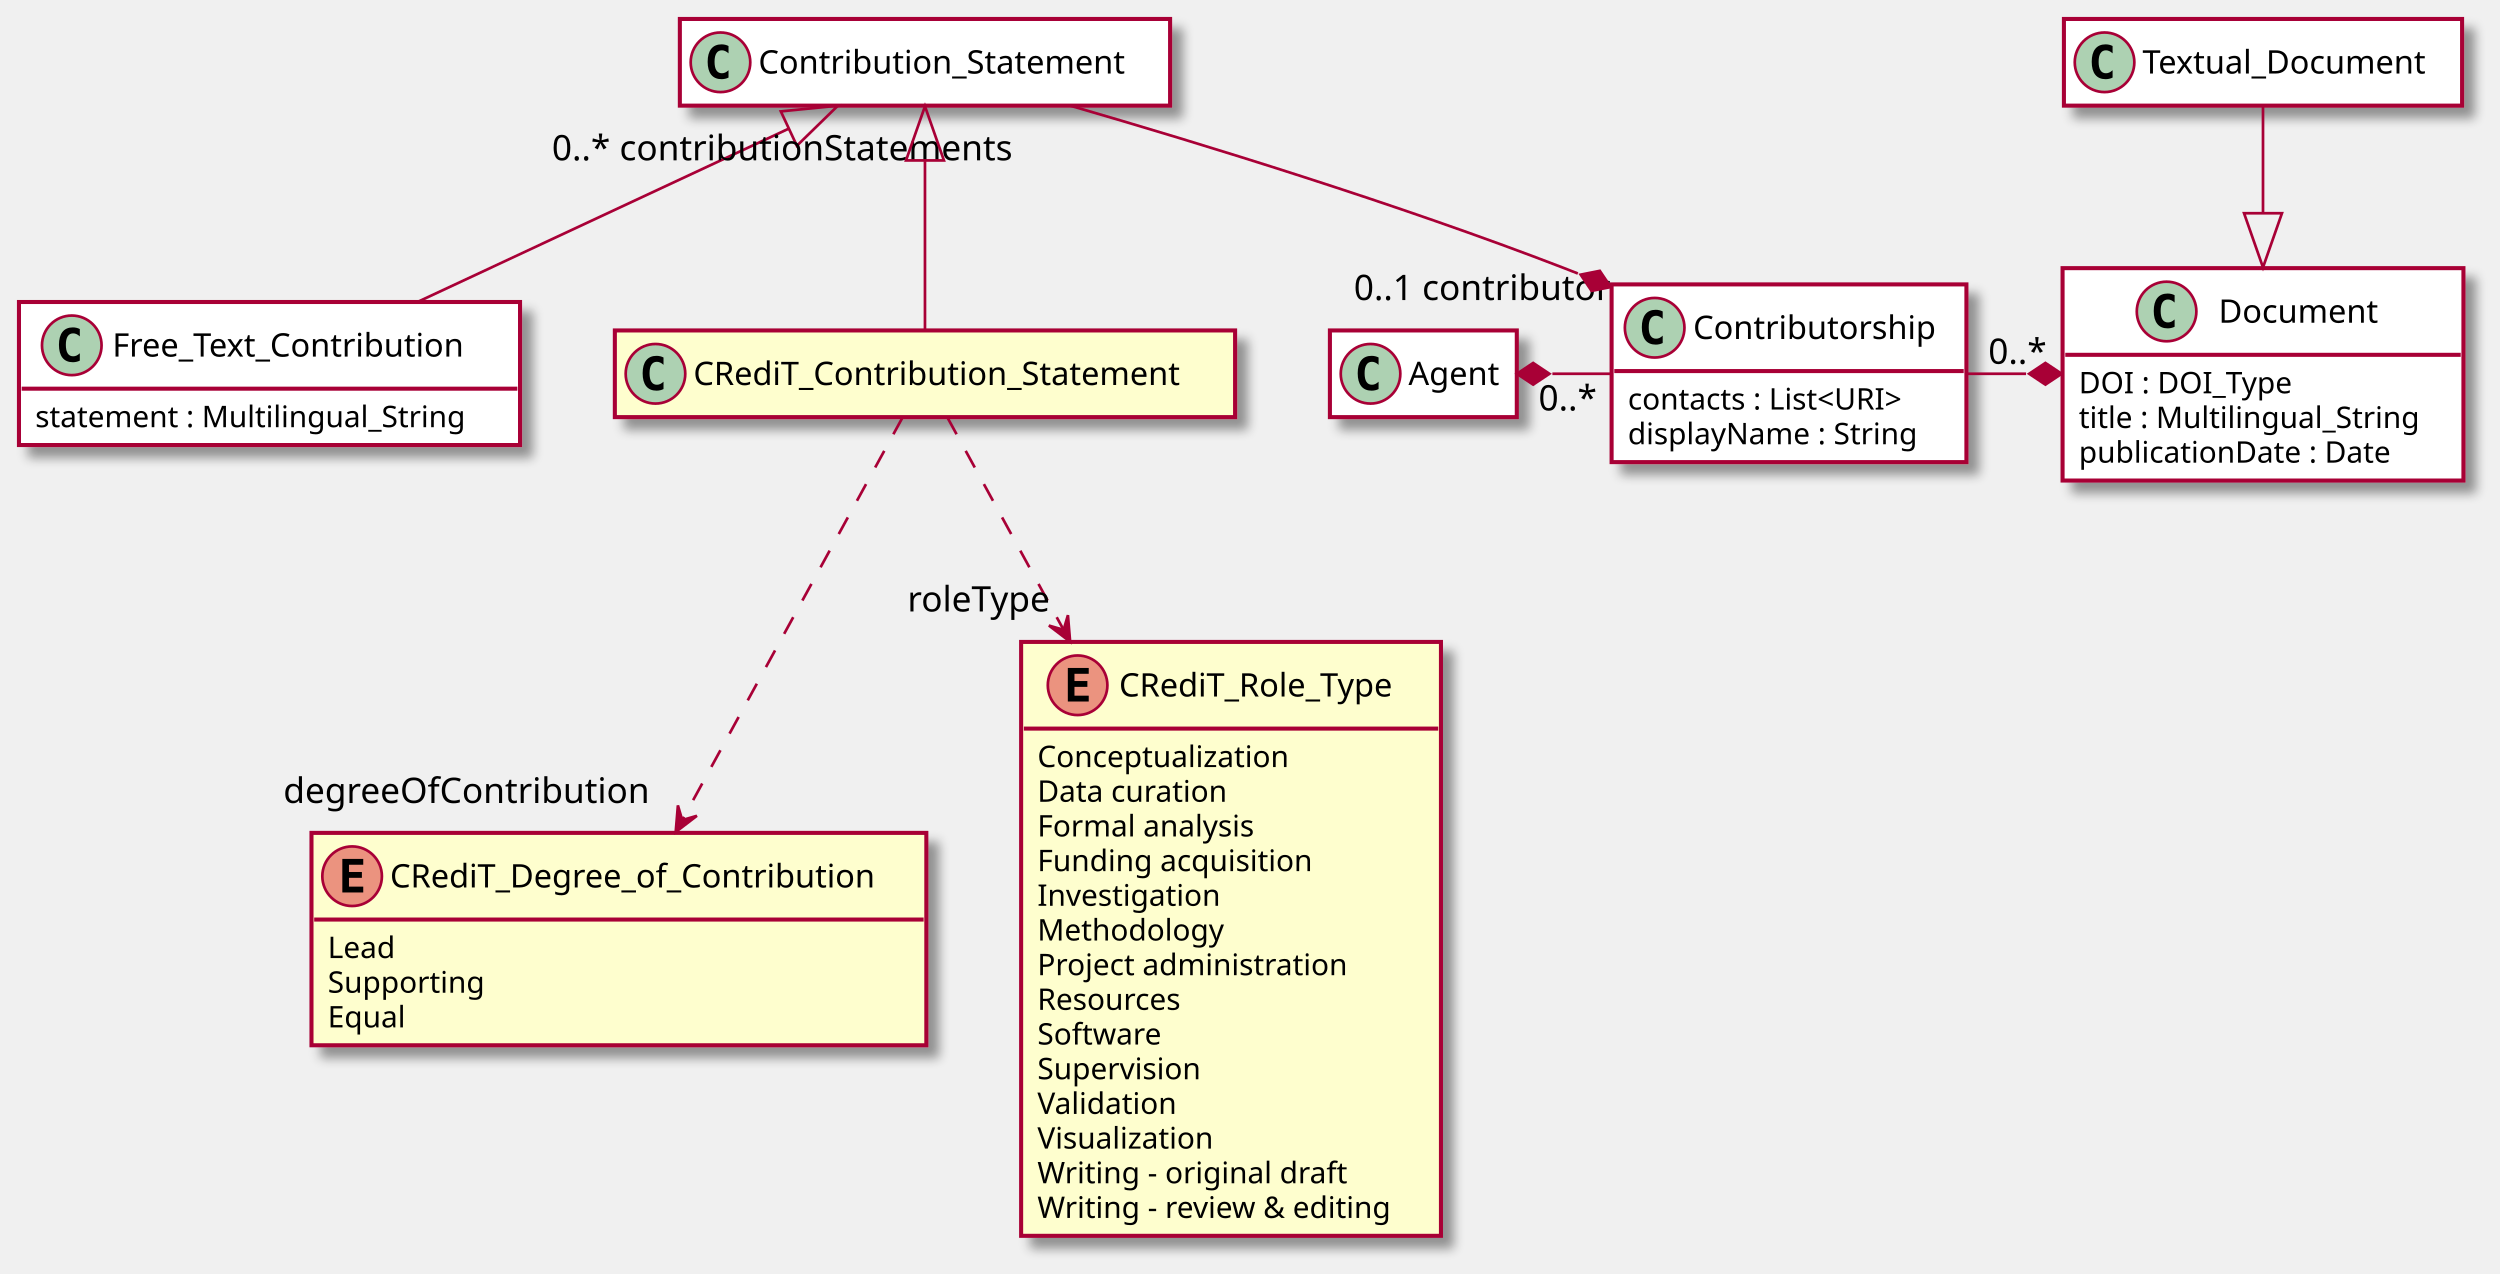
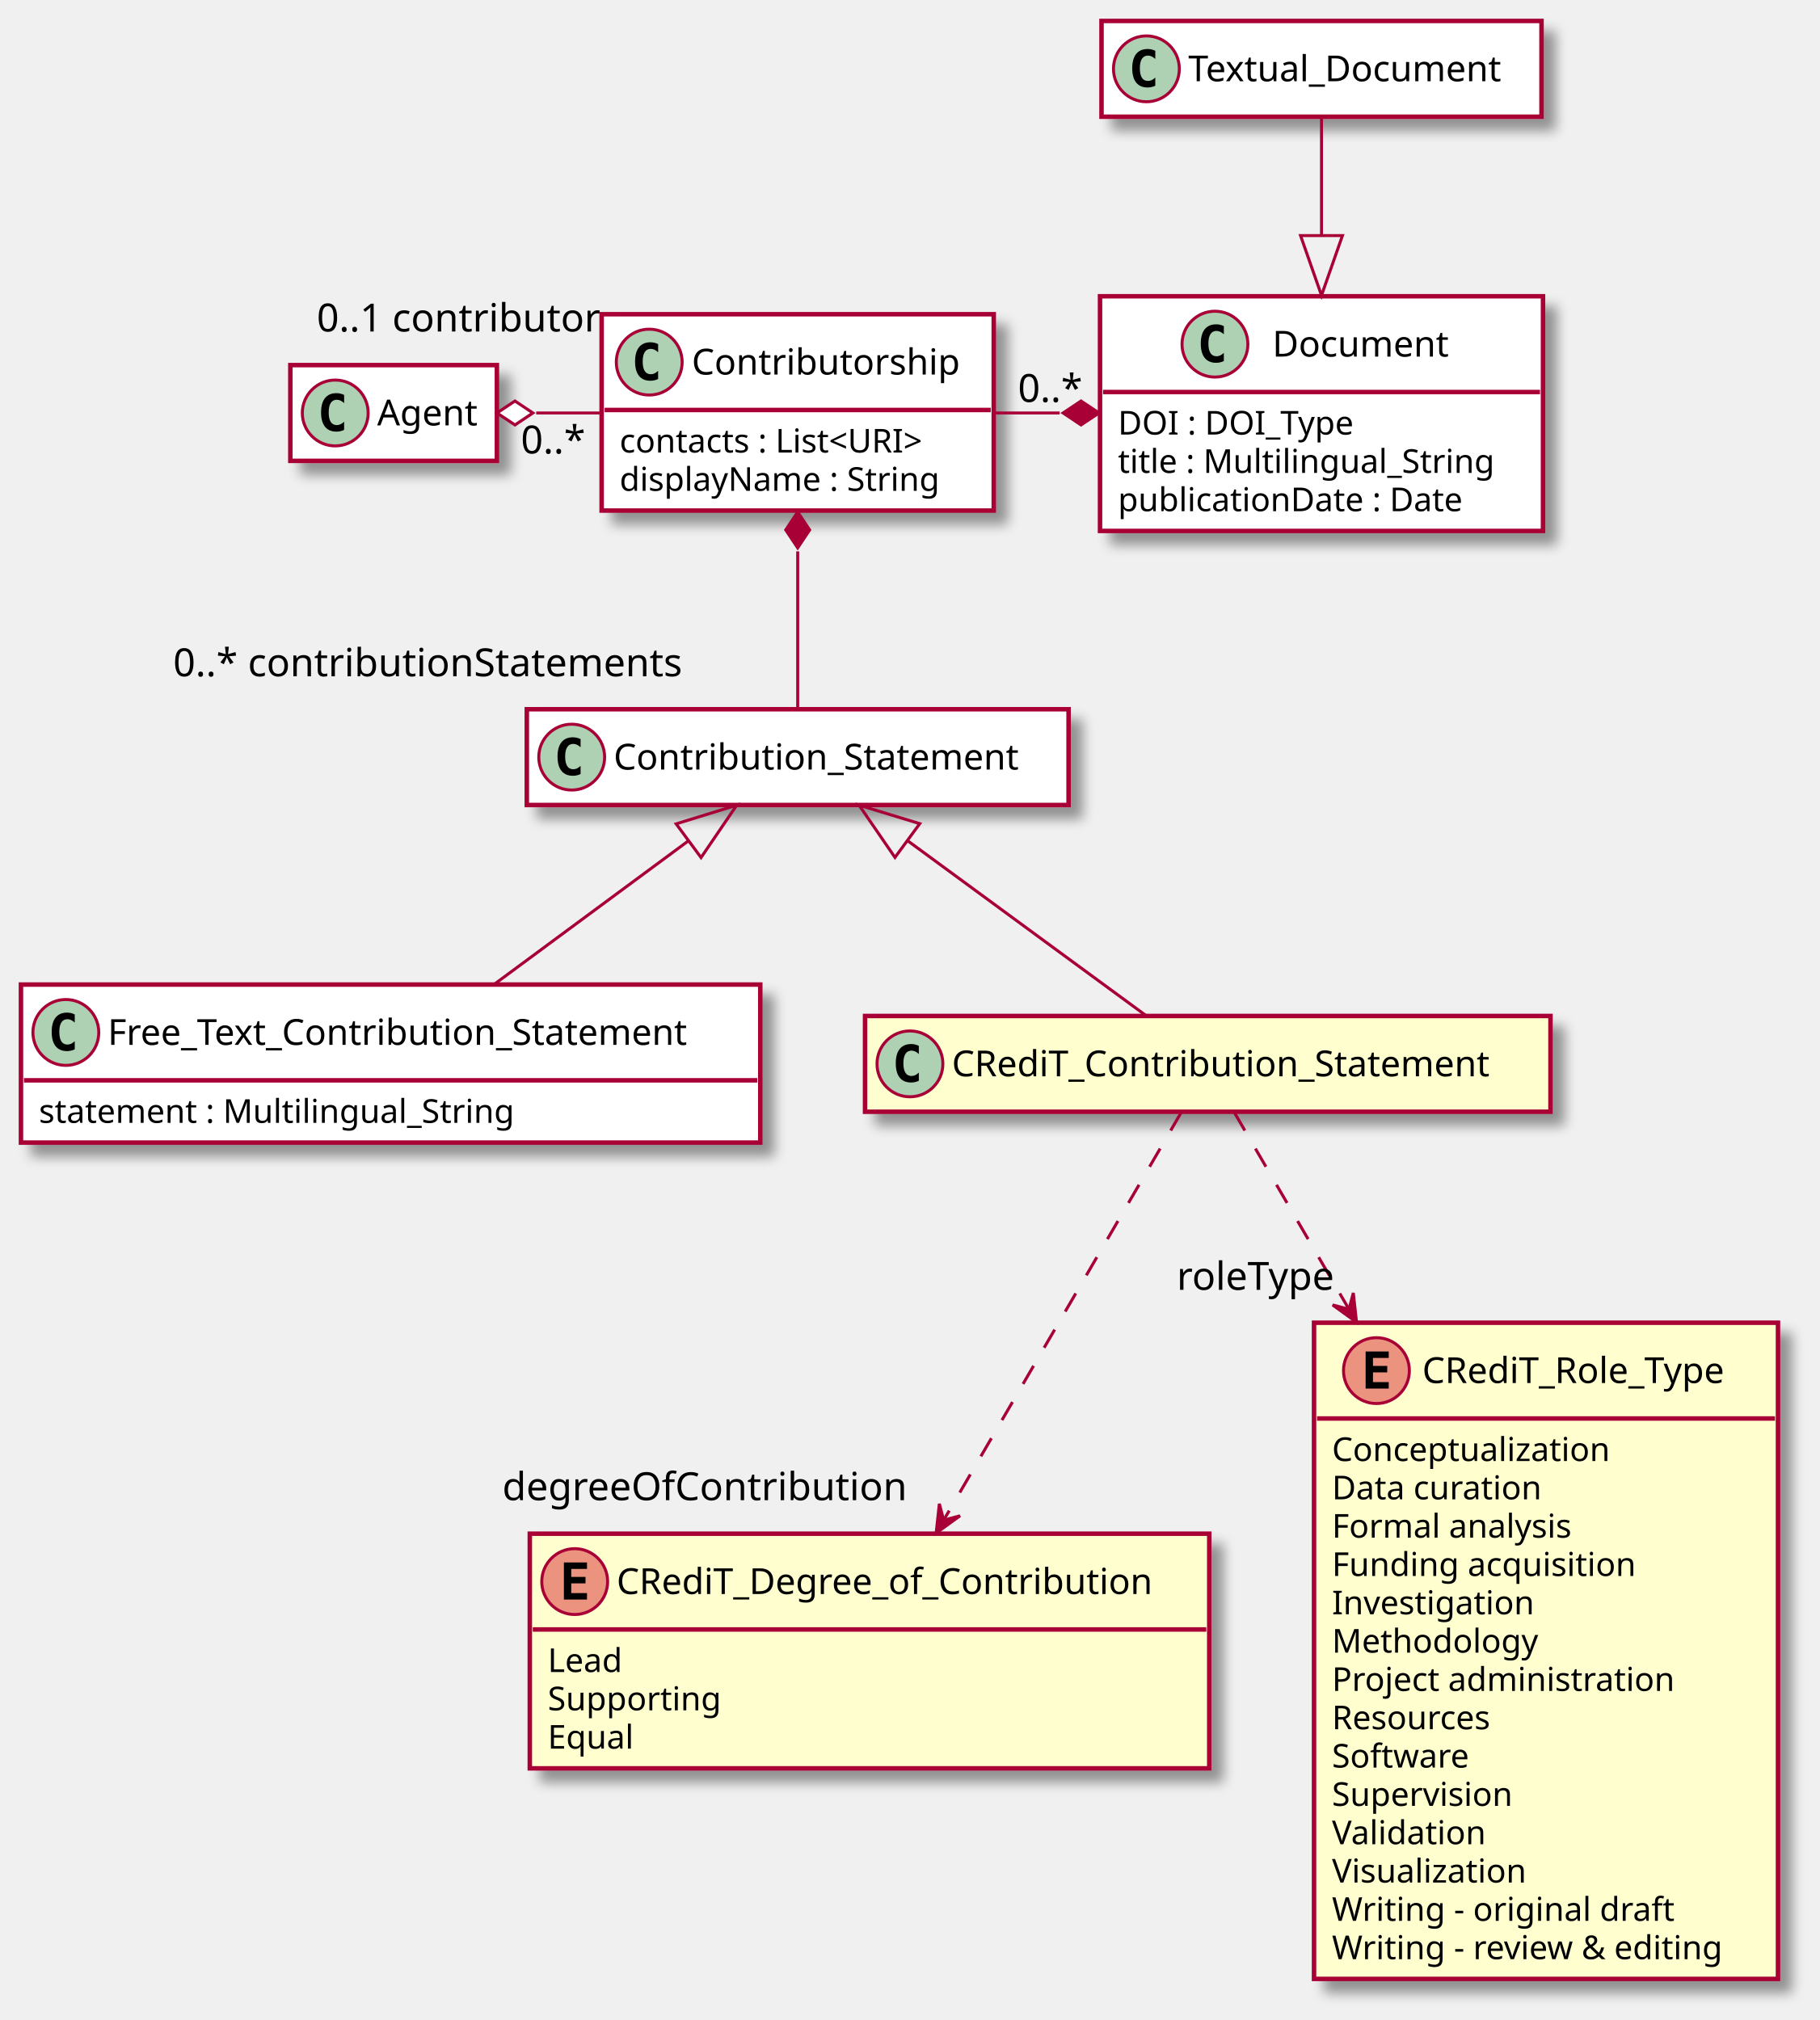
- <svg xmlns="http://www.w3.org/2000/svg" contentScriptType="application/ecmascript" contentStyleType="text/css" height="470px" preserveAspectRatio="none" style="width:923px;height:470px;background:#FFFFFF;" version="1.1" viewBox="0 0 923 470" width="923px" zoomAndPan="magnify">
+ <svg xmlns="http://www.w3.org/2000/svg" contentScriptType="application/ecmascript" contentStyleType="text/css" height="675px" preserveAspectRatio="none" style="width:608px;height:675px;background:#FFFFFF;" version="1.1" viewBox="0 0 608 675" width="608px" zoomAndPan="magnify">
  <defs>
-     <filter height="300%" id="f821qe4mu6a19" width="300%" x="-1" y="-1">
+     <filter height="300%" id="f1q1efh4ctv4pr" width="300%" x="-1" y="-1">
      <feGaussianBlur result="blurOut" stdDeviation="2.0" />
      <feColorMatrix in="blurOut" result="blurOut2" type="matrix" values="0 0 0 0 0 0 0 0 0 0 0 0 0 0 0 0 0 0 .4 0" />
      <feOffset dx="4.0" dy="4.0" in="blurOut2" result="blurOut3" />
      <feBlend in="SourceGraphic" in2="blurOut3" mode="normal" />
    </filter>
  </defs>
  <g>
-     <rect codeLine="7" fill="#FFFFFF" filter="url(#f821qe4mu6a19)" height="78.414" id="Document" style="stroke:#A80036;stroke-width:1.5;" width="148" x="761.5" y="99" />
-     <ellipse cx="799.9" cy="115" fill="#ADD1B2" rx="11" ry="11" style="stroke:#A80036;stroke-width:1.0;" />
-     <path d="M802.869,120.641 Q802.291,120.938 801.65,121.078 Q801.009,121.234 800.306,121.234 Q797.806,121.234 796.478,119.594 Q795.166,117.938 795.166,114.812 Q795.166,111.688 796.478,110.031 Q797.806,108.375 800.306,108.375 Q801.009,108.375 801.65,108.531 Q802.306,108.688 802.869,108.984 L802.869,111.703 Q802.244,111.125 801.65,110.859 Q801.056,110.578 800.431,110.578 Q799.087,110.578 798.4,111.656 Q797.712,112.719 797.712,114.812 Q797.712,116.906 798.4,117.984 Q799.087,119.047 800.431,119.047 Q801.056,119.047 801.65,118.781 Q802.244,118.5 802.869,117.922 L802.869,120.641 Z " fill="#000000" />
-     <text fill="#000000" font-family="sans-serif" font-size="12" lengthAdjust="spacing" textLength="64" x="819.1" y="119.154">Document</text>
-     <line style="stroke:#A80036;stroke-width:1.5;" x1="762.5" x2="908.5" y1="131" y2="131" />
-     <text fill="#000000" font-family="sans-serif" font-size="11" lengthAdjust="spacing" textLength="85" x="767.5" y="145.21">DOI : DOI_Type</text>
-     <text fill="#000000" font-family="sans-serif" font-size="11" lengthAdjust="spacing" textLength="136" x="767.5" y="158.015">title : Multilingual_String</text>
-     <text fill="#000000" font-family="sans-serif" font-size="11" lengthAdjust="spacing" textLength="125" x="767.5" y="170.82">publicationDate : Date</text>
-     <rect codeLine="12" fill="#FFFFFF" filter="url(#f821qe4mu6a19)" height="32" id="Textual_Document" style="stroke:#A80036;stroke-width:1.5;" width="147" x="762" y="7" />
-     <ellipse cx="777" cy="23" fill="#ADD1B2" rx="11" ry="11" style="stroke:#A80036;stroke-width:1.0;" />
-     <path d="M779.969,28.641 Q779.391,28.938 778.75,29.078 Q778.109,29.234 777.406,29.234 Q774.906,29.234 773.578,27.594 Q772.266,25.938 772.266,22.812 Q772.266,19.688 773.578,18.031 Q774.906,16.375 777.406,16.375 Q778.109,16.375 778.75,16.531 Q779.406,16.688 779.969,16.984 L779.969,19.703 Q779.344,19.125 778.75,18.859 Q778.156,18.578 777.531,18.578 Q776.188,18.578 775.5,19.656 Q774.812,20.719 774.812,22.812 Q774.812,24.906 775.5,25.984 Q776.188,27.047 777.531,27.047 Q778.156,27.047 778.75,26.781 Q779.344,26.5 779.969,25.922 L779.969,28.641 Z " fill="#000000" />
-     <text fill="#000000" font-family="sans-serif" font-size="12" lengthAdjust="spacing" textLength="115" x="791" y="27.154">Textual_Document</text>
-     <rect codeLine="43" fill="#FFFFFF" filter="url(#f821qe4mu6a19)" height="65.609" id="Contributorship" style="stroke:#A80036;stroke-width:1.5;" width="131" x="595" y="105" />
-     <ellipse cx="610.9" cy="121" fill="#ADD1B2" rx="11" ry="11" style="stroke:#A80036;stroke-width:1.0;" />
-     <path d="M613.869,126.641 Q613.291,126.938 612.65,127.078 Q612.009,127.234 611.306,127.234 Q608.806,127.234 607.478,125.594 Q606.166,123.938 606.166,120.812 Q606.166,117.688 607.478,116.031 Q608.806,114.375 611.306,114.375 Q612.009,114.375 612.65,114.531 Q613.306,114.688 613.869,114.984 L613.869,117.703 Q613.244,117.125 612.65,116.859 Q612.056,116.578 611.431,116.578 Q610.087,116.578 609.4,117.656 Q608.712,118.719 608.712,120.812 Q608.712,122.906 609.4,123.984 Q610.087,125.047 611.431,125.047 Q612.056,125.047 612.65,124.781 Q613.244,124.5 613.869,123.922 L613.869,126.641 Z " fill="#000000" />
-     <text fill="#000000" font-family="sans-serif" font-size="12" lengthAdjust="spacing" textLength="97" x="625.1" y="125.154">Contributorship</text>
-     <line style="stroke:#A80036;stroke-width:1.5;" x1="596" x2="725" y1="137" y2="137" />
-     <text fill="#000000" font-family="sans-serif" font-size="11" lengthAdjust="spacing" textLength="116" x="601" y="151.21">contacts : List&lt;URI&gt;</text>
-     <text fill="#000000" font-family="sans-serif" font-size="11" lengthAdjust="spacing" textLength="119" x="601" y="164.015">displayName : String</text>
-     <rect codeLine="47" fill="#FFFFFF" filter="url(#f821qe4mu6a19)" height="32" id="Contribution_Statement" style="stroke:#A80036;stroke-width:1.5;" width="181" x="251" y="7" />
-     <ellipse cx="266" cy="23" fill="#ADD1B2" rx="11" ry="11" style="stroke:#A80036;stroke-width:1.0;" />
-     <path d="M268.969,28.641 Q268.391,28.938 267.75,29.078 Q267.109,29.234 266.406,29.234 Q263.906,29.234 262.578,27.594 Q261.266,25.938 261.266,22.812 Q261.266,19.688 262.578,18.031 Q263.906,16.375 266.406,16.375 Q267.109,16.375 267.75,16.531 Q268.406,16.688 268.969,16.984 L268.969,19.703 Q268.344,19.125 267.75,18.859 Q267.156,18.578 266.531,18.578 Q265.188,18.578 264.5,19.656 Q263.812,20.719 263.812,22.812 Q263.812,24.906 264.5,25.984 Q265.188,27.047 266.531,27.047 Q267.156,27.047 267.75,26.781 Q268.344,26.5 268.969,25.922 L268.969,28.641 Z " fill="#000000" />
-     <text fill="#000000" font-family="sans-serif" font-size="12" lengthAdjust="spacing" textLength="149" x="280" y="27.154">Contribution_Statement</text>
-     <rect codeLine="49" fill="#FFFFFF" filter="url(#f821qe4mu6a19)" height="52.805" id="Free_Text_Contribution" style="stroke:#A80036;stroke-width:1.5;" width="185" x="7" y="111.5" />
-     <ellipse cx="26.5" cy="127.5" fill="#ADD1B2" rx="11" ry="11" style="stroke:#A80036;stroke-width:1.0;" />
-     <path d="M29.469,133.141 Q28.891,133.438 28.25,133.578 Q27.609,133.734 26.906,133.734 Q24.406,133.734 23.078,132.094 Q21.766,130.438 21.766,127.312 Q21.766,124.188 23.078,122.531 Q24.406,120.875 26.906,120.875 Q27.609,120.875 28.25,121.031 Q28.906,121.188 29.469,121.484 L29.469,124.203 Q28.844,123.625 28.25,123.359 Q27.656,123.078 27.031,123.078 Q25.688,123.078 25,124.156 Q24.312,125.219 24.312,127.312 Q24.312,129.406 25,130.484 Q25.688,131.547 27.031,131.547 Q27.656,131.547 28.25,131.281 Q28.844,131 29.469,130.422 L29.469,133.141 Z " fill="#000000" />
-     <text fill="#000000" font-family="sans-serif" font-size="12" lengthAdjust="spacing" textLength="143" x="41.5" y="131.654">Free_Text_Contribution</text>
-     <line style="stroke:#A80036;stroke-width:1.5;" x1="8" x2="191" y1="143.5" y2="143.5" />
-     <text fill="#000000" font-family="sans-serif" font-size="11" lengthAdjust="spacing" textLength="173" x="13" y="157.71">statement : Multilingual_String</text>
-     <rect codeLine="22" fill="#FFFFFF" filter="url(#f821qe4mu6a19)" height="32" id="Agent" style="stroke:#A80036;stroke-width:1.5;" width="69" x="491" y="122" />
-     <ellipse cx="506" cy="138" fill="#ADD1B2" rx="11" ry="11" style="stroke:#A80036;stroke-width:1.0;" />
-     <path d="M508.969,143.641 Q508.391,143.938 507.75,144.078 Q507.109,144.234 506.406,144.234 Q503.906,144.234 502.578,142.594 Q501.266,140.938 501.266,137.812 Q501.266,134.688 502.578,133.031 Q503.906,131.375 506.406,131.375 Q507.109,131.375 507.75,131.531 Q508.406,131.688 508.969,131.984 L508.969,134.703 Q508.344,134.125 507.75,133.859 Q507.156,133.578 506.531,133.578 Q505.188,133.578 504.5,134.656 Q503.812,135.719 503.812,137.812 Q503.812,139.906 504.5,140.984 Q505.188,142.047 506.531,142.047 Q507.156,142.047 507.75,141.781 Q508.344,141.5 508.969,140.922 L508.969,143.641 Z " fill="#000000" />
-     <text fill="#000000" font-family="sans-serif" font-size="12" lengthAdjust="spacing" textLength="37" x="520" y="142.154">Agent</text>
-     <rect codeLine="48" fill="#FEFECE" filter="url(#f821qe4mu6a19)" height="32" id="CRediT_Contribution_Statement" style="stroke:#A80036;stroke-width:1.5;" width="229" x="227" y="122" />
-     <ellipse cx="242" cy="138" fill="#ADD1B2" rx="11" ry="11" style="stroke:#A80036;stroke-width:1.0;" />
-     <path d="M244.969,143.641 Q244.391,143.938 243.75,144.078 Q243.109,144.234 242.406,144.234 Q239.906,144.234 238.578,142.594 Q237.266,140.938 237.266,137.812 Q237.266,134.688 238.578,133.031 Q239.906,131.375 242.406,131.375 Q243.109,131.375 243.75,131.531 Q244.406,131.688 244.969,131.984 L244.969,134.703 Q244.344,134.125 243.75,133.859 Q243.156,133.578 242.531,133.578 Q241.188,133.578 240.5,134.656 Q239.812,135.719 239.812,137.812 Q239.812,139.906 240.5,140.984 Q241.188,142.047 242.531,142.047 Q243.156,142.047 243.75,141.781 Q244.344,141.5 244.969,140.922 L244.969,143.641 Z " fill="#000000" />
-     <text fill="#000000" font-family="sans-serif" font-size="12" lengthAdjust="spacing" textLength="197" x="256" y="142.154">CRediT_Contribution_Statement</text>
-     <rect codeLine="50" fill="#FEFECE" filter="url(#f821qe4mu6a19)" height="78.414" id="CRediT_Degree_of_Contribution" style="stroke:#A80036;stroke-width:1.5;" width="227" x="115" y="307.5" />
-     <ellipse cx="130" cy="323.5" fill="#EB937F" rx="11" ry="11" style="stroke:#A80036;stroke-width:1.0;" />
-     <path d="M134.109,329.5 L126.391,329.5 L126.391,317.109 L134.109,317.109 L134.109,319.266 L128.844,319.266 L128.844,321.938 L133.609,321.938 L133.609,324.094 L128.844,324.094 L128.844,327.344 L134.109,327.344 L134.109,329.5 Z " fill="#000000" />
-     <text fill="#000000" font-family="sans-serif" font-size="12" lengthAdjust="spacing" textLength="195" x="144" y="327.654">CRediT_Degree_of_Contribution</text>
-     <line style="stroke:#A80036;stroke-width:1.5;" x1="116" x2="341" y1="339.5" y2="339.5" />
-     <text fill="#000000" font-family="sans-serif" font-size="11" lengthAdjust="spacing" textLength="27" x="121" y="353.71">Lead</text>
-     <text fill="#000000" font-family="sans-serif" font-size="11" lengthAdjust="spacing" textLength="62" x="121" y="366.515">Supporting</text>
-     <text fill="#000000" font-family="sans-serif" font-size="11" lengthAdjust="spacing" textLength="31" x="121" y="379.32">Equal</text>
-     <rect codeLine="55" fill="#FEFECE" filter="url(#f821qe4mu6a19)" height="219.266" id="CRediT_Role_Type" style="stroke:#A80036;stroke-width:1.5;" width="155" x="377" y="237" />
-     <ellipse cx="397.85" cy="253" fill="#EB937F" rx="11" ry="11" style="stroke:#A80036;stroke-width:1.0;" />
-     <path d="M401.959,259 L394.241,259 L394.241,246.609 L401.959,246.609 L401.959,248.766 L396.694,248.766 L396.694,251.438 L401.459,251.438 L401.459,253.594 L396.694,253.594 L396.694,256.844 L401.959,256.844 L401.959,259 Z " fill="#000000" />
-     <text fill="#000000" font-family="sans-serif" font-size="12" lengthAdjust="spacing" textLength="110" x="413.15" y="257.154">CRediT_Role_Type</text>
-     <line style="stroke:#A80036;stroke-width:1.5;" x1="378" x2="531" y1="269" y2="269" />
-     <text fill="#000000" font-family="sans-serif" font-size="11" lengthAdjust="spacing" textLength="99" x="383" y="283.21">Conceptualization</text>
-     <text fill="#000000" font-family="sans-serif" font-size="11" lengthAdjust="spacing" textLength="76" x="383" y="296.015">Data curation</text>
-     <text fill="#000000" font-family="sans-serif" font-size="11" lengthAdjust="spacing" textLength="90" x="383" y="308.82">Formal analysis</text>
-     <text fill="#000000" font-family="sans-serif" font-size="11" lengthAdjust="spacing" textLength="109" x="383" y="321.625">Funding acquisition</text>
-     <text fill="#000000" font-family="sans-serif" font-size="11" lengthAdjust="spacing" textLength="72" x="383" y="334.429">Investigation</text>
-     <text fill="#000000" font-family="sans-serif" font-size="11" lengthAdjust="spacing" textLength="71" x="383" y="347.234">Methodology</text>
-     <text fill="#000000" font-family="sans-serif" font-size="11" lengthAdjust="spacing" textLength="125" x="383" y="360.039">Project administration</text>
-     <text fill="#000000" font-family="sans-serif" font-size="11" lengthAdjust="spacing" textLength="60" x="383" y="372.843">Resources</text>
-     <text fill="#000000" font-family="sans-serif" font-size="11" lengthAdjust="spacing" textLength="51" x="383" y="385.648">Software</text>
-     <text fill="#000000" font-family="sans-serif" font-size="11" lengthAdjust="spacing" textLength="67" x="383" y="398.453">Supervision</text>
-     <text fill="#000000" font-family="sans-serif" font-size="11" lengthAdjust="spacing" textLength="55" x="383" y="411.257">Validation</text>
-     <text fill="#000000" font-family="sans-serif" font-size="11" lengthAdjust="spacing" textLength="70" x="383" y="424.062">Visualization</text>
-     <text fill="#000000" font-family="sans-serif" font-size="11" lengthAdjust="spacing" textLength="123" x="383" y="436.867">Writing - original draft</text>
-     <text fill="#000000" font-family="sans-serif" font-size="11" lengthAdjust="spacing" textLength="143" x="383" y="449.671">Writing - review &amp; editing</text>
-     <path codeLine="95" d="M835.5,39.24 C835.5,49.62 835.5,64.08 835.5,78.7 " fill="none" id="Textual_Document-to-Document" style="stroke:#A80036;stroke-width:1.0;" />
-     <polygon fill="none" points="842.5,78.72,835.5,98.72,828.5,78.72,842.5,78.72" style="stroke:#A80036;stroke-width:1.0;" />
-     <path codeLine="75" d="M291.18,47.5 C251.27,66.13 195.58,92.14 154.51,111.31 " fill="none" id="Contribution_Statement-backto-Free_Text_Contribution" style="stroke:#A80036;stroke-width:1.0;" />
-     <polygon fill="none" points="288.28,41.12,309.36,39.01,294.2,53.81,288.28,41.12" style="stroke:#A80036;stroke-width:1.0;" />
-     <path codeLine="78" d="M726.12,138 C733.42,138 740.72,138 748.02,138 " fill="none" id="Contributorship-to-Document" style="stroke:#A80036;stroke-width:1.0;" />
-     <polygon fill="#A80036" points="761.16,138,755.16,134,749.16,138,755.16,142,761.16,138" style="stroke:#A80036;stroke-width:1.0;" />
-     <text fill="#000000" font-family="sans-serif" font-size="13" lengthAdjust="spacing" textLength="23" x="734.073" y="134.32">0..*</text>
-     <path codeLine="81" d="M573.14,138 C580.41,138 587.69,138 594.97,138 " fill="none" id="Agent-backto-Contributorship" style="stroke:#A80036;stroke-width:1.0;" />
-     <polygon fill="#A80036" points="560.04,138,566.04,142,572.04,138,566.04,134,560.04,138" style="stroke:#A80036;stroke-width:1.0;" />
-     <text fill="#000000" font-family="sans-serif" font-size="13" lengthAdjust="spacing" textLength="98" x="499.828" y="110.771">0..1 contributor</text>
-     <text fill="#000000" font-family="sans-serif" font-size="13" lengthAdjust="spacing" textLength="23" x="568.013" y="151.534">0..*</text>
-     <path codeLine="85" d="M395.1,39.01 C443.35,53 515.94,75.23 577.5,99 C579.17,99.64 580.85,100.31 582.54,100.98 " fill="none" id="Contribution_Statement-to-Contributorship" style="stroke:#A80036;stroke-width:1.0;" />
-     <polygon fill="#A80036" points="594.67,105.98,590.649,99.994,583.577,101.403,587.598,107.389,594.67,105.98" style="stroke:#A80036;stroke-width:1.0;" />
-     <text fill="#000000" font-family="sans-serif" font-size="13" lengthAdjust="spacing" textLength="179" x="203.759" y="59.181">0..* contributionStatements</text>
-     <path codeLine="95" d="M341.5,59.5 C341.5,80.39 341.5,105.76 341.5,121.64 " fill="none" id="Contribution_Statement-backto-CRediT_Contribution_Statement" style="stroke:#A80036;stroke-width:1.0;" />
-     <polygon fill="none" points="334.5,59.24,341.5,39.24,348.5,59.24,334.5,59.24" style="stroke:#A80036;stroke-width:1.0;" />
-     <path codeLine="109" d="M349.81,154.18 C359.26,171.45 375.59,201.3 392.58,232.35 " fill="none" id="CRediT_Contribution_Statement-to-CRediT_Role_Type" style="stroke:#A80036;stroke-width:1.0;stroke-dasharray:7.0,7.0;" />
-     <polygon fill="#A80036" points="395.09,236.93,394.279,227.115,392.69,232.544,387.261,230.955,395.09,236.93" style="stroke:#A80036;stroke-width:1.0;" />
-     <text fill="#000000" font-family="sans-serif" font-size="13" lengthAdjust="spacing" textLength="54" x="335.014" y="225.761">roleType</text>
-     <path codeLine="110" d="M333.19,154.18 C316.25,185.13 277.21,256.49 251.88,302.77 " fill="none" id="CRediT_Contribution_Statement-to-CRediT_Degree_of_Contribution" style="stroke:#A80036;stroke-width:1.0;stroke-dasharray:7.0,7.0;" />
-     <polygon fill="#A80036" points="249.47,307.17,257.299,301.195,251.87,302.784,250.281,297.355,249.47,307.17" style="stroke:#A80036;stroke-width:1.0;" />
-     <text fill="#000000" font-family="sans-serif" font-size="13" lengthAdjust="spacing" textLength="137" x="104.598" y="296.457">degreeOfContribution</text>
+     <rect codeLine="8" fill="#FFFFFF" filter="url(#f1q1efh4ctv4pr)" height="78.414" id="Document" style="stroke:#A80036;stroke-width:1.5;" width="148" x="367.5" y="99" />
+     <ellipse cx="405.9" cy="115" fill="#ADD1B2" rx="11" ry="11" style="stroke:#A80036;stroke-width:1.0;" />
+     <path d="M408.869,120.641 Q408.291,120.938 407.65,121.078 Q407.009,121.234 406.306,121.234 Q403.806,121.234 402.478,119.594 Q401.166,117.938 401.166,114.812 Q401.166,111.688 402.478,110.031 Q403.806,108.375 406.306,108.375 Q407.009,108.375 407.65,108.531 Q408.306,108.688 408.869,108.984 L408.869,111.703 Q408.244,111.125 407.65,110.859 Q407.056,110.578 406.431,110.578 Q405.087,110.578 404.4,111.656 Q403.712,112.719 403.712,114.812 Q403.712,116.906 404.4,117.984 Q405.087,119.047 406.431,119.047 Q407.056,119.047 407.65,118.781 Q408.244,118.5 408.869,117.922 L408.869,120.641 Z " fill="#000000" />
+     <text fill="#000000" font-family="sans-serif" font-size="12" lengthAdjust="spacing" textLength="64" x="425.1" y="119.154">Document</text>
+     <line style="stroke:#A80036;stroke-width:1.5;" x1="368.5" x2="514.5" y1="131" y2="131" />
+     <text fill="#000000" font-family="sans-serif" font-size="11" lengthAdjust="spacing" textLength="85" x="373.5" y="145.21">DOI : DOI_Type</text>
+     <text fill="#000000" font-family="sans-serif" font-size="11" lengthAdjust="spacing" textLength="136" x="373.5" y="158.015">title : Multilingual_String</text>
+     <text fill="#000000" font-family="sans-serif" font-size="11" lengthAdjust="spacing" textLength="125" x="373.5" y="170.82">publicationDate : Date</text>
+     <rect codeLine="13" fill="#FFFFFF" filter="url(#f1q1efh4ctv4pr)" height="32" id="Textual_Document" style="stroke:#A80036;stroke-width:1.5;" width="147" x="368" y="7" />
+     <ellipse cx="383" cy="23" fill="#ADD1B2" rx="11" ry="11" style="stroke:#A80036;stroke-width:1.0;" />
+     <path d="M385.969,28.641 Q385.391,28.938 384.75,29.078 Q384.109,29.234 383.406,29.234 Q380.906,29.234 379.578,27.594 Q378.266,25.938 378.266,22.812 Q378.266,19.688 379.578,18.031 Q380.906,16.375 383.406,16.375 Q384.109,16.375 384.75,16.531 Q385.406,16.688 385.969,16.984 L385.969,19.703 Q385.344,19.125 384.75,18.859 Q384.156,18.578 383.531,18.578 Q382.188,18.578 381.5,19.656 Q380.812,20.719 380.812,22.812 Q380.812,24.906 381.5,25.984 Q382.188,27.047 383.531,27.047 Q384.156,27.047 384.75,26.781 Q385.344,26.5 385.969,25.922 L385.969,28.641 Z " fill="#000000" />
+     <text fill="#000000" font-family="sans-serif" font-size="12" lengthAdjust="spacing" textLength="115" x="397" y="27.154">Textual_Document</text>
+     <rect codeLine="56" fill="#FFFFFF" filter="url(#f1q1efh4ctv4pr)" height="65.609" id="Contributorship" style="stroke:#A80036;stroke-width:1.5;" width="131" x="201" y="105" />
+     <ellipse cx="216.9" cy="121" fill="#ADD1B2" rx="11" ry="11" style="stroke:#A80036;stroke-width:1.0;" />
+     <path d="M219.869,126.641 Q219.291,126.938 218.65,127.078 Q218.009,127.234 217.306,127.234 Q214.806,127.234 213.478,125.594 Q212.166,123.938 212.166,120.812 Q212.166,117.688 213.478,116.031 Q214.806,114.375 217.306,114.375 Q218.009,114.375 218.65,114.531 Q219.306,114.688 219.869,114.984 L219.869,117.703 Q219.244,117.125 218.65,116.859 Q218.056,116.578 217.431,116.578 Q216.088,116.578 215.4,117.656 Q214.713,118.719 214.713,120.812 Q214.713,122.906 215.4,123.984 Q216.088,125.047 217.431,125.047 Q218.056,125.047 218.65,124.781 Q219.244,124.5 219.869,123.922 L219.869,126.641 Z " fill="#000000" />
+     <text fill="#000000" font-family="sans-serif" font-size="12" lengthAdjust="spacing" textLength="97" x="231.1" y="125.154">Contributorship</text>
+     <line style="stroke:#A80036;stroke-width:1.5;" x1="202" x2="331" y1="137" y2="137" />
+     <text fill="#000000" font-family="sans-serif" font-size="11" lengthAdjust="spacing" textLength="116" x="207" y="151.21">contacts : List&lt;URI&gt;</text>
+     <text fill="#000000" font-family="sans-serif" font-size="11" lengthAdjust="spacing" textLength="119" x="207" y="164.015">displayName : String</text>
+     <rect codeLine="61" fill="#FFFFFF" filter="url(#f1q1efh4ctv4pr)" height="32" id="Contribution_Statement" style="stroke:#A80036;stroke-width:1.5;" width="181" x="176" y="237" />
+     <ellipse cx="191" cy="253" fill="#ADD1B2" rx="11" ry="11" style="stroke:#A80036;stroke-width:1.0;" />
+     <path d="M193.969,258.641 Q193.391,258.938 192.75,259.078 Q192.109,259.234 191.406,259.234 Q188.906,259.234 187.578,257.594 Q186.266,255.938 186.266,252.812 Q186.266,249.688 187.578,248.031 Q188.906,246.375 191.406,246.375 Q192.109,246.375 192.75,246.531 Q193.406,246.688 193.969,246.984 L193.969,249.703 Q193.344,249.125 192.75,248.859 Q192.156,248.578 191.531,248.578 Q190.188,248.578 189.5,249.656 Q188.812,250.719 188.812,252.812 Q188.812,254.906 189.5,255.984 Q190.188,257.047 191.531,257.047 Q192.156,257.047 192.75,256.781 Q193.344,256.5 193.969,255.922 L193.969,258.641 Z " fill="#000000" />
+     <text fill="#000000" font-family="sans-serif" font-size="12" lengthAdjust="spacing" textLength="149" x="205" y="257.154">Contribution_Statement</text>
+     <rect codeLine="64" fill="#FFFFFF" filter="url(#f1q1efh4ctv4pr)" height="52.805" id="Free_Text_Contribution_Statement" style="stroke:#A80036;stroke-width:1.5;" width="247" x="7" y="329" />
+     <ellipse cx="22" cy="345" fill="#ADD1B2" rx="11" ry="11" style="stroke:#A80036;stroke-width:1.0;" />
+     <path d="M24.969,350.641 Q24.391,350.938 23.75,351.078 Q23.109,351.234 22.406,351.234 Q19.906,351.234 18.578,349.594 Q17.266,347.938 17.266,344.812 Q17.266,341.688 18.578,340.031 Q19.906,338.375 22.406,338.375 Q23.109,338.375 23.75,338.531 Q24.406,338.688 24.969,338.984 L24.969,341.703 Q24.344,341.125 23.75,340.859 Q23.156,340.578 22.531,340.578 Q21.188,340.578 20.5,341.656 Q19.812,342.719 19.812,344.812 Q19.812,346.906 20.5,347.984 Q21.188,349.047 22.531,349.047 Q23.156,349.047 23.75,348.781 Q24.344,348.5 24.969,347.922 L24.969,350.641 Z " fill="#000000" />
+     <text fill="#000000" font-family="sans-serif" font-size="12" lengthAdjust="spacing" textLength="215" x="36" y="349.154">Free_Text_Contribution_Statement</text>
+     <line style="stroke:#A80036;stroke-width:1.5;" x1="8" x2="253" y1="361" y2="361" />
+     <text fill="#000000" font-family="sans-serif" font-size="11" lengthAdjust="spacing" textLength="173" x="13" y="375.21">statement : Multilingual_String</text>
+     <rect codeLine="23" fill="#FFFFFF" filter="url(#f1q1efh4ctv4pr)" height="32" id="Agent" style="stroke:#A80036;stroke-width:1.5;" width="69" x="97" y="122" />
+     <ellipse cx="112" cy="138" fill="#ADD1B2" rx="11" ry="11" style="stroke:#A80036;stroke-width:1.0;" />
+     <path d="M114.969,143.641 Q114.391,143.938 113.75,144.078 Q113.109,144.234 112.406,144.234 Q109.906,144.234 108.578,142.594 Q107.266,140.938 107.266,137.812 Q107.266,134.688 108.578,133.031 Q109.906,131.375 112.406,131.375 Q113.109,131.375 113.75,131.531 Q114.406,131.688 114.969,131.984 L114.969,134.703 Q114.344,134.125 113.75,133.859 Q113.156,133.578 112.531,133.578 Q111.188,133.578 110.5,134.656 Q109.812,135.719 109.812,137.812 Q109.812,139.906 110.5,140.984 Q111.188,142.047 112.531,142.047 Q113.156,142.047 113.75,141.781 Q114.344,141.5 114.969,140.922 L114.969,143.641 Z " fill="#000000" />
+     <text fill="#000000" font-family="sans-serif" font-size="12" lengthAdjust="spacing" textLength="37" x="126" y="142.154">Agent</text>
+     <rect codeLine="48" fill="#FEFECE" filter="url(#f1q1efh4ctv4pr)" height="32" id="CRediT_Contribution_Statement" style="stroke:#A80036;stroke-width:1.5;" width="229" x="289" y="339.5" />
+     <ellipse cx="304" cy="355.5" fill="#ADD1B2" rx="11" ry="11" style="stroke:#A80036;stroke-width:1.0;" />
+     <path d="M306.969,361.141 Q306.391,361.438 305.75,361.578 Q305.109,361.734 304.406,361.734 Q301.906,361.734 300.578,360.094 Q299.266,358.438 299.266,355.312 Q299.266,352.188 300.578,350.531 Q301.906,348.875 304.406,348.875 Q305.109,348.875 305.75,349.031 Q306.406,349.188 306.969,349.484 L306.969,352.203 Q306.344,351.625 305.75,351.359 Q305.156,351.078 304.531,351.078 Q303.188,351.078 302.5,352.156 Q301.812,353.219 301.812,355.312 Q301.812,357.406 302.5,358.484 Q303.188,359.547 304.531,359.547 Q305.156,359.547 305.75,359.281 Q306.344,359 306.969,358.422 L306.969,361.141 Z " fill="#000000" />
+     <text fill="#000000" font-family="sans-serif" font-size="12" lengthAdjust="spacing" textLength="197" x="318" y="359.654">CRediT_Contribution_Statement</text>
+     <rect codeLine="50" fill="#FEFECE" filter="url(#f1q1efh4ctv4pr)" height="78.414" id="CRediT_Degree_of_Contribution" style="stroke:#A80036;stroke-width:1.5;" width="227" x="177" y="512.5" />
+     <ellipse cx="192" cy="528.5" fill="#EB937F" rx="11" ry="11" style="stroke:#A80036;stroke-width:1.0;" />
+     <path d="M196.109,534.5 L188.391,534.5 L188.391,522.109 L196.109,522.109 L196.109,524.266 L190.844,524.266 L190.844,526.938 L195.609,526.938 L195.609,529.094 L190.844,529.094 L190.844,532.344 L196.109,532.344 L196.109,534.5 Z " fill="#000000" />
+     <text fill="#000000" font-family="sans-serif" font-size="12" lengthAdjust="spacing" textLength="195" x="206" y="532.654">CRediT_Degree_of_Contribution</text>
+     <line style="stroke:#A80036;stroke-width:1.5;" x1="178" x2="403" y1="544.5" y2="544.5" />
+     <text fill="#000000" font-family="sans-serif" font-size="11" lengthAdjust="spacing" textLength="27" x="183" y="558.71">Lead</text>
+     <text fill="#000000" font-family="sans-serif" font-size="11" lengthAdjust="spacing" textLength="62" x="183" y="571.515">Supporting</text>
+     <text fill="#000000" font-family="sans-serif" font-size="11" lengthAdjust="spacing" textLength="31" x="183" y="584.32">Equal</text>
+     <rect codeLine="55" fill="#FEFECE" filter="url(#f1q1efh4ctv4pr)" height="219.266" id="CRediT_Role_Type" style="stroke:#A80036;stroke-width:1.5;" width="155" x="439" y="442" />
+     <ellipse cx="459.85" cy="458" fill="#EB937F" rx="11" ry="11" style="stroke:#A80036;stroke-width:1.0;" />
+     <path d="M463.959,464 L456.241,464 L456.241,451.609 L463.959,451.609 L463.959,453.766 L458.694,453.766 L458.694,456.438 L463.459,456.438 L463.459,458.594 L458.694,458.594 L458.694,461.844 L463.959,461.844 L463.959,464 Z " fill="#000000" />
+     <text fill="#000000" font-family="sans-serif" font-size="12" lengthAdjust="spacing" textLength="110" x="475.15" y="462.154">CRediT_Role_Type</text>
+     <line style="stroke:#A80036;stroke-width:1.5;" x1="440" x2="593" y1="474" y2="474" />
+     <text fill="#000000" font-family="sans-serif" font-size="11" lengthAdjust="spacing" textLength="99" x="445" y="488.21">Conceptualization</text>
+     <text fill="#000000" font-family="sans-serif" font-size="11" lengthAdjust="spacing" textLength="76" x="445" y="501.015">Data curation</text>
+     <text fill="#000000" font-family="sans-serif" font-size="11" lengthAdjust="spacing" textLength="90" x="445" y="513.82">Formal analysis</text>
+     <text fill="#000000" font-family="sans-serif" font-size="11" lengthAdjust="spacing" textLength="109" x="445" y="526.625">Funding acquisition</text>
+     <text fill="#000000" font-family="sans-serif" font-size="11" lengthAdjust="spacing" textLength="72" x="445" y="539.429">Investigation</text>
+     <text fill="#000000" font-family="sans-serif" font-size="11" lengthAdjust="spacing" textLength="71" x="445" y="552.234">Methodology</text>
+     <text fill="#000000" font-family="sans-serif" font-size="11" lengthAdjust="spacing" textLength="125" x="445" y="565.039">Project administration</text>
+     <text fill="#000000" font-family="sans-serif" font-size="11" lengthAdjust="spacing" textLength="60" x="445" y="577.843">Resources</text>
+     <text fill="#000000" font-family="sans-serif" font-size="11" lengthAdjust="spacing" textLength="51" x="445" y="590.648">Software</text>
+     <text fill="#000000" font-family="sans-serif" font-size="11" lengthAdjust="spacing" textLength="67" x="445" y="603.453">Supervision</text>
+     <text fill="#000000" font-family="sans-serif" font-size="11" lengthAdjust="spacing" textLength="55" x="445" y="616.257">Validation</text>
+     <text fill="#000000" font-family="sans-serif" font-size="11" lengthAdjust="spacing" textLength="70" x="445" y="629.062">Visualization</text>
+     <text fill="#000000" font-family="sans-serif" font-size="11" lengthAdjust="spacing" textLength="123" x="445" y="641.867">Writing - original draft</text>
+     <text fill="#000000" font-family="sans-serif" font-size="11" lengthAdjust="spacing" textLength="143" x="445" y="654.671">Writing - review &amp; editing</text>
+     <path codeLine="121" d="M441.5,39.24 C441.5,49.62 441.5,64.08 441.5,78.7 " fill="none" id="Textual_Document-to-Document" style="stroke:#A80036;stroke-width:1.0;" />
+     <polygon fill="none" points="448.5,78.72,441.5,98.72,434.5,78.72,448.5,78.72" style="stroke:#A80036;stroke-width:1.0;" />
+     <path codeLine="103" d="M266.5,184.24 C266.5,202.91 266.5,223.28 266.5,236.76 " fill="none" id="Contributorship-backto-Contribution_Statement" style="stroke:#A80036;stroke-width:1.0;" />
+     <polygon fill="#A80036" points="266.5,171.08,262.5,177.08,266.5,183.08,270.5,177.08,266.5,171.08" style="stroke:#A80036;stroke-width:1.0;" />
+     <text fill="#000000" font-family="sans-serif" font-size="13" lengthAdjust="spacing" textLength="179" x="57.853" y="225.985">0..* contributionStatements</text>
+     <path codeLine="104" d="M229.88,281.06 C209.71,295.96 184.84,314.35 165.01,328.99 " fill="none" id="Contribution_Statement-backto-Free_Text_Contribution_Statement" style="stroke:#A80036;stroke-width:1.0;" />
+     <polygon fill="none" points="225.89,275.3,246.14,269.05,234.21,286.56,225.89,275.3" style="stroke:#A80036;stroke-width:1.0;" />
+     <path codeLine="105" d="M332.12,138 C339.42,138 346.72,138 354.02,138 " fill="none" id="Contributorship-to-Document" style="stroke:#A80036;stroke-width:1.0;" />
+     <polygon fill="#A80036" points="367.16,138,361.16,134,355.16,138,361.16,142,367.16,138" style="stroke:#A80036;stroke-width:1.0;" />
+     <text fill="#000000" font-family="sans-serif" font-size="13" lengthAdjust="spacing" textLength="23" x="340.073" y="134.32">0..*</text>
+     <path codeLine="106" d="M179.14,138 C186.41,138 193.69,138 200.97,138 " fill="none" id="Agent-backto-Contributorship" style="stroke:#A80036;stroke-width:1.0;" />
+     <polygon fill="#FFFFFF" points="166.04,138,172.04,142,178.04,138,172.04,134,166.04,138" style="stroke:#A80036;stroke-width:1.0;" />
+     <text fill="#000000" font-family="sans-serif" font-size="13" lengthAdjust="spacing" textLength="98" x="105.828" y="110.771">0..1 contributor</text>
+     <text fill="#000000" font-family="sans-serif" font-size="13" lengthAdjust="spacing" textLength="23" x="174.013" y="151.534">0..*</text>
+     <path codeLine="95" d="M303.23,280.94 C328.74,299.66 361.81,323.92 382.85,339.35 " fill="none" id="Contribution_Statement-backto-CRediT_Contribution_Statement" style="stroke:#A80036;stroke-width:1.0;" />
+     <polygon fill="none" points="299,286.52,287.01,269.05,307.28,275.23,299,286.52" style="stroke:#A80036;stroke-width:1.0;" />
+     <path codeLine="109" d="M412.37,371.72 C421.12,386.75 435.37,411.21 450.55,437.28 " fill="none" id="CRediT_Contribution_Statement-to-CRediT_Role_Type" style="stroke:#A80036;stroke-width:1.0;stroke-dasharray:7.0,7.0;" />
+     <polygon fill="#A80036" points="453.2,441.82,452.124,432.03,450.682,437.5,445.212,436.058,453.2,441.82" style="stroke:#A80036;stroke-width:1.0;" />
+     <text fill="#000000" font-family="sans-serif" font-size="13" lengthAdjust="spacing" textLength="54" x="393.133" y="431.009">roleType</text>
+     <path codeLine="110" d="M394.63,371.72 C377.73,400.74 340.36,464.9 315.3,507.93 " fill="none" id="CRediT_Contribution_Statement-to-CRediT_Degree_of_Contribution" style="stroke:#A80036;stroke-width:1.0;stroke-dasharray:7.0,7.0;" />
+     <polygon fill="#A80036" points="312.76,512.29,320.739,506.517,315.271,507.966,313.822,502.498,312.76,512.29" style="stroke:#A80036;stroke-width:1.0;" />
+     <text fill="#000000" font-family="sans-serif" font-size="13" lengthAdjust="spacing" textLength="137" x="167.812" y="501.304">degreeOfContribution</text>
  </g>
</svg>
